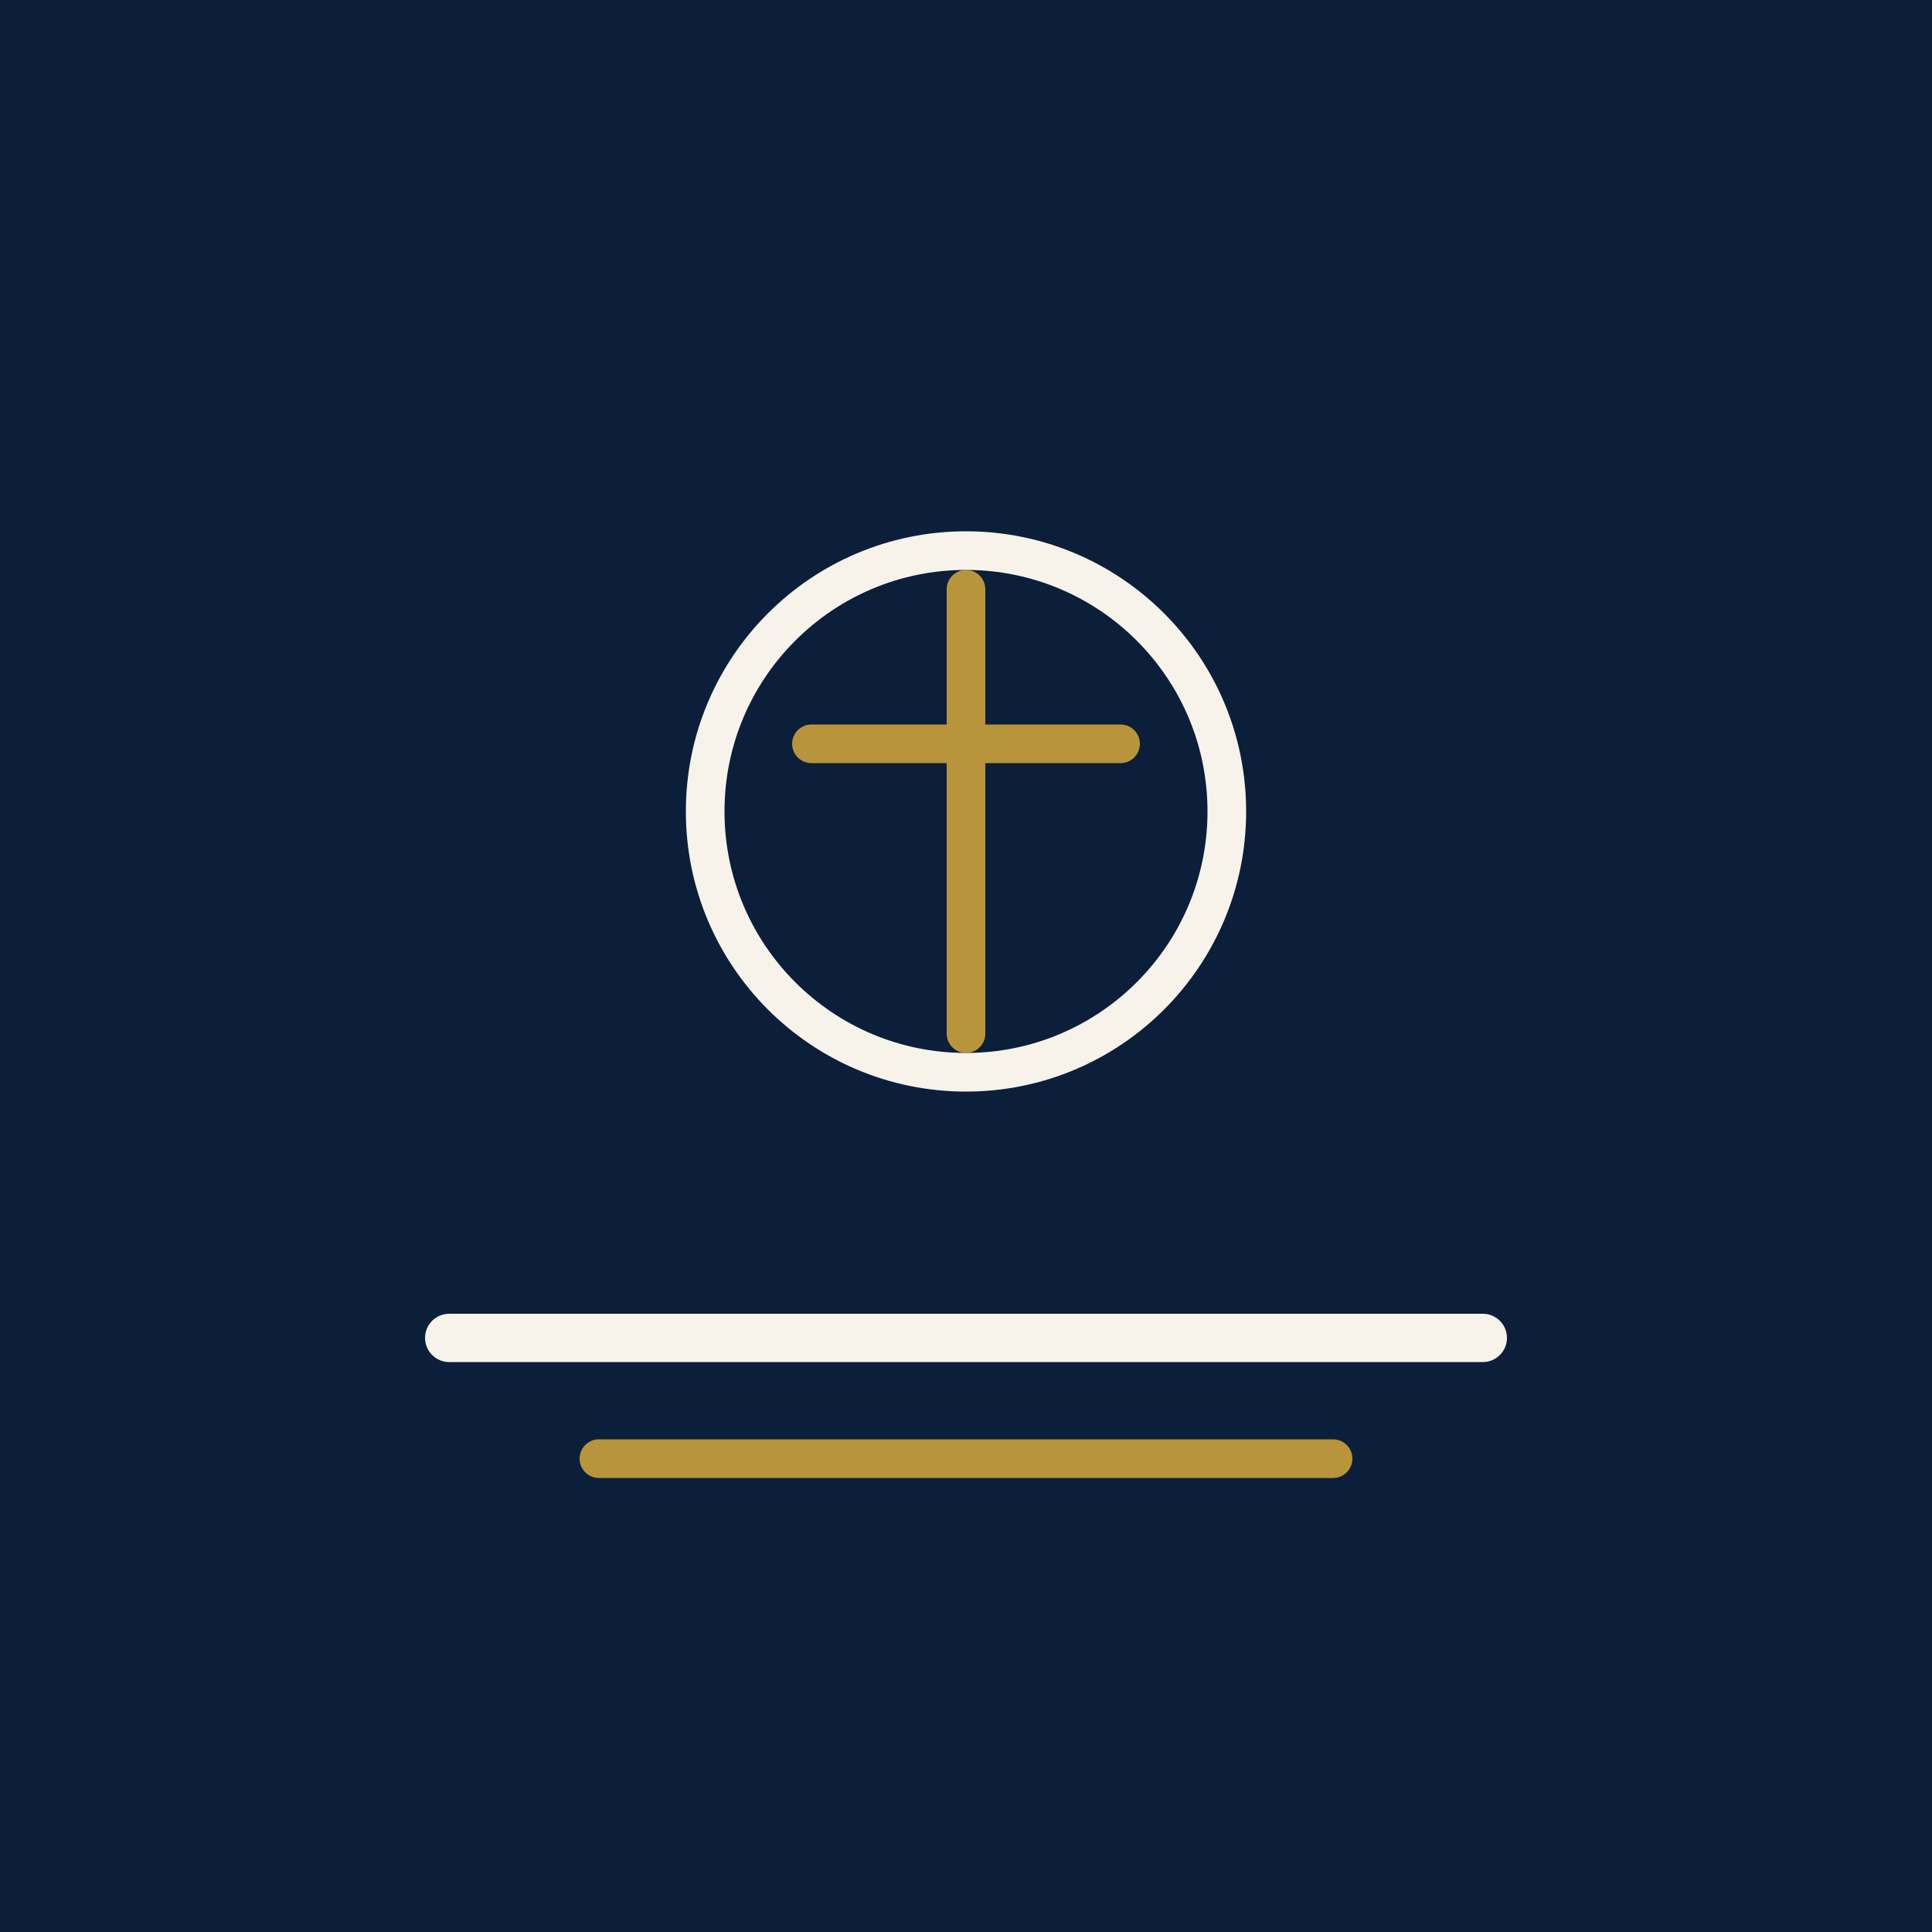
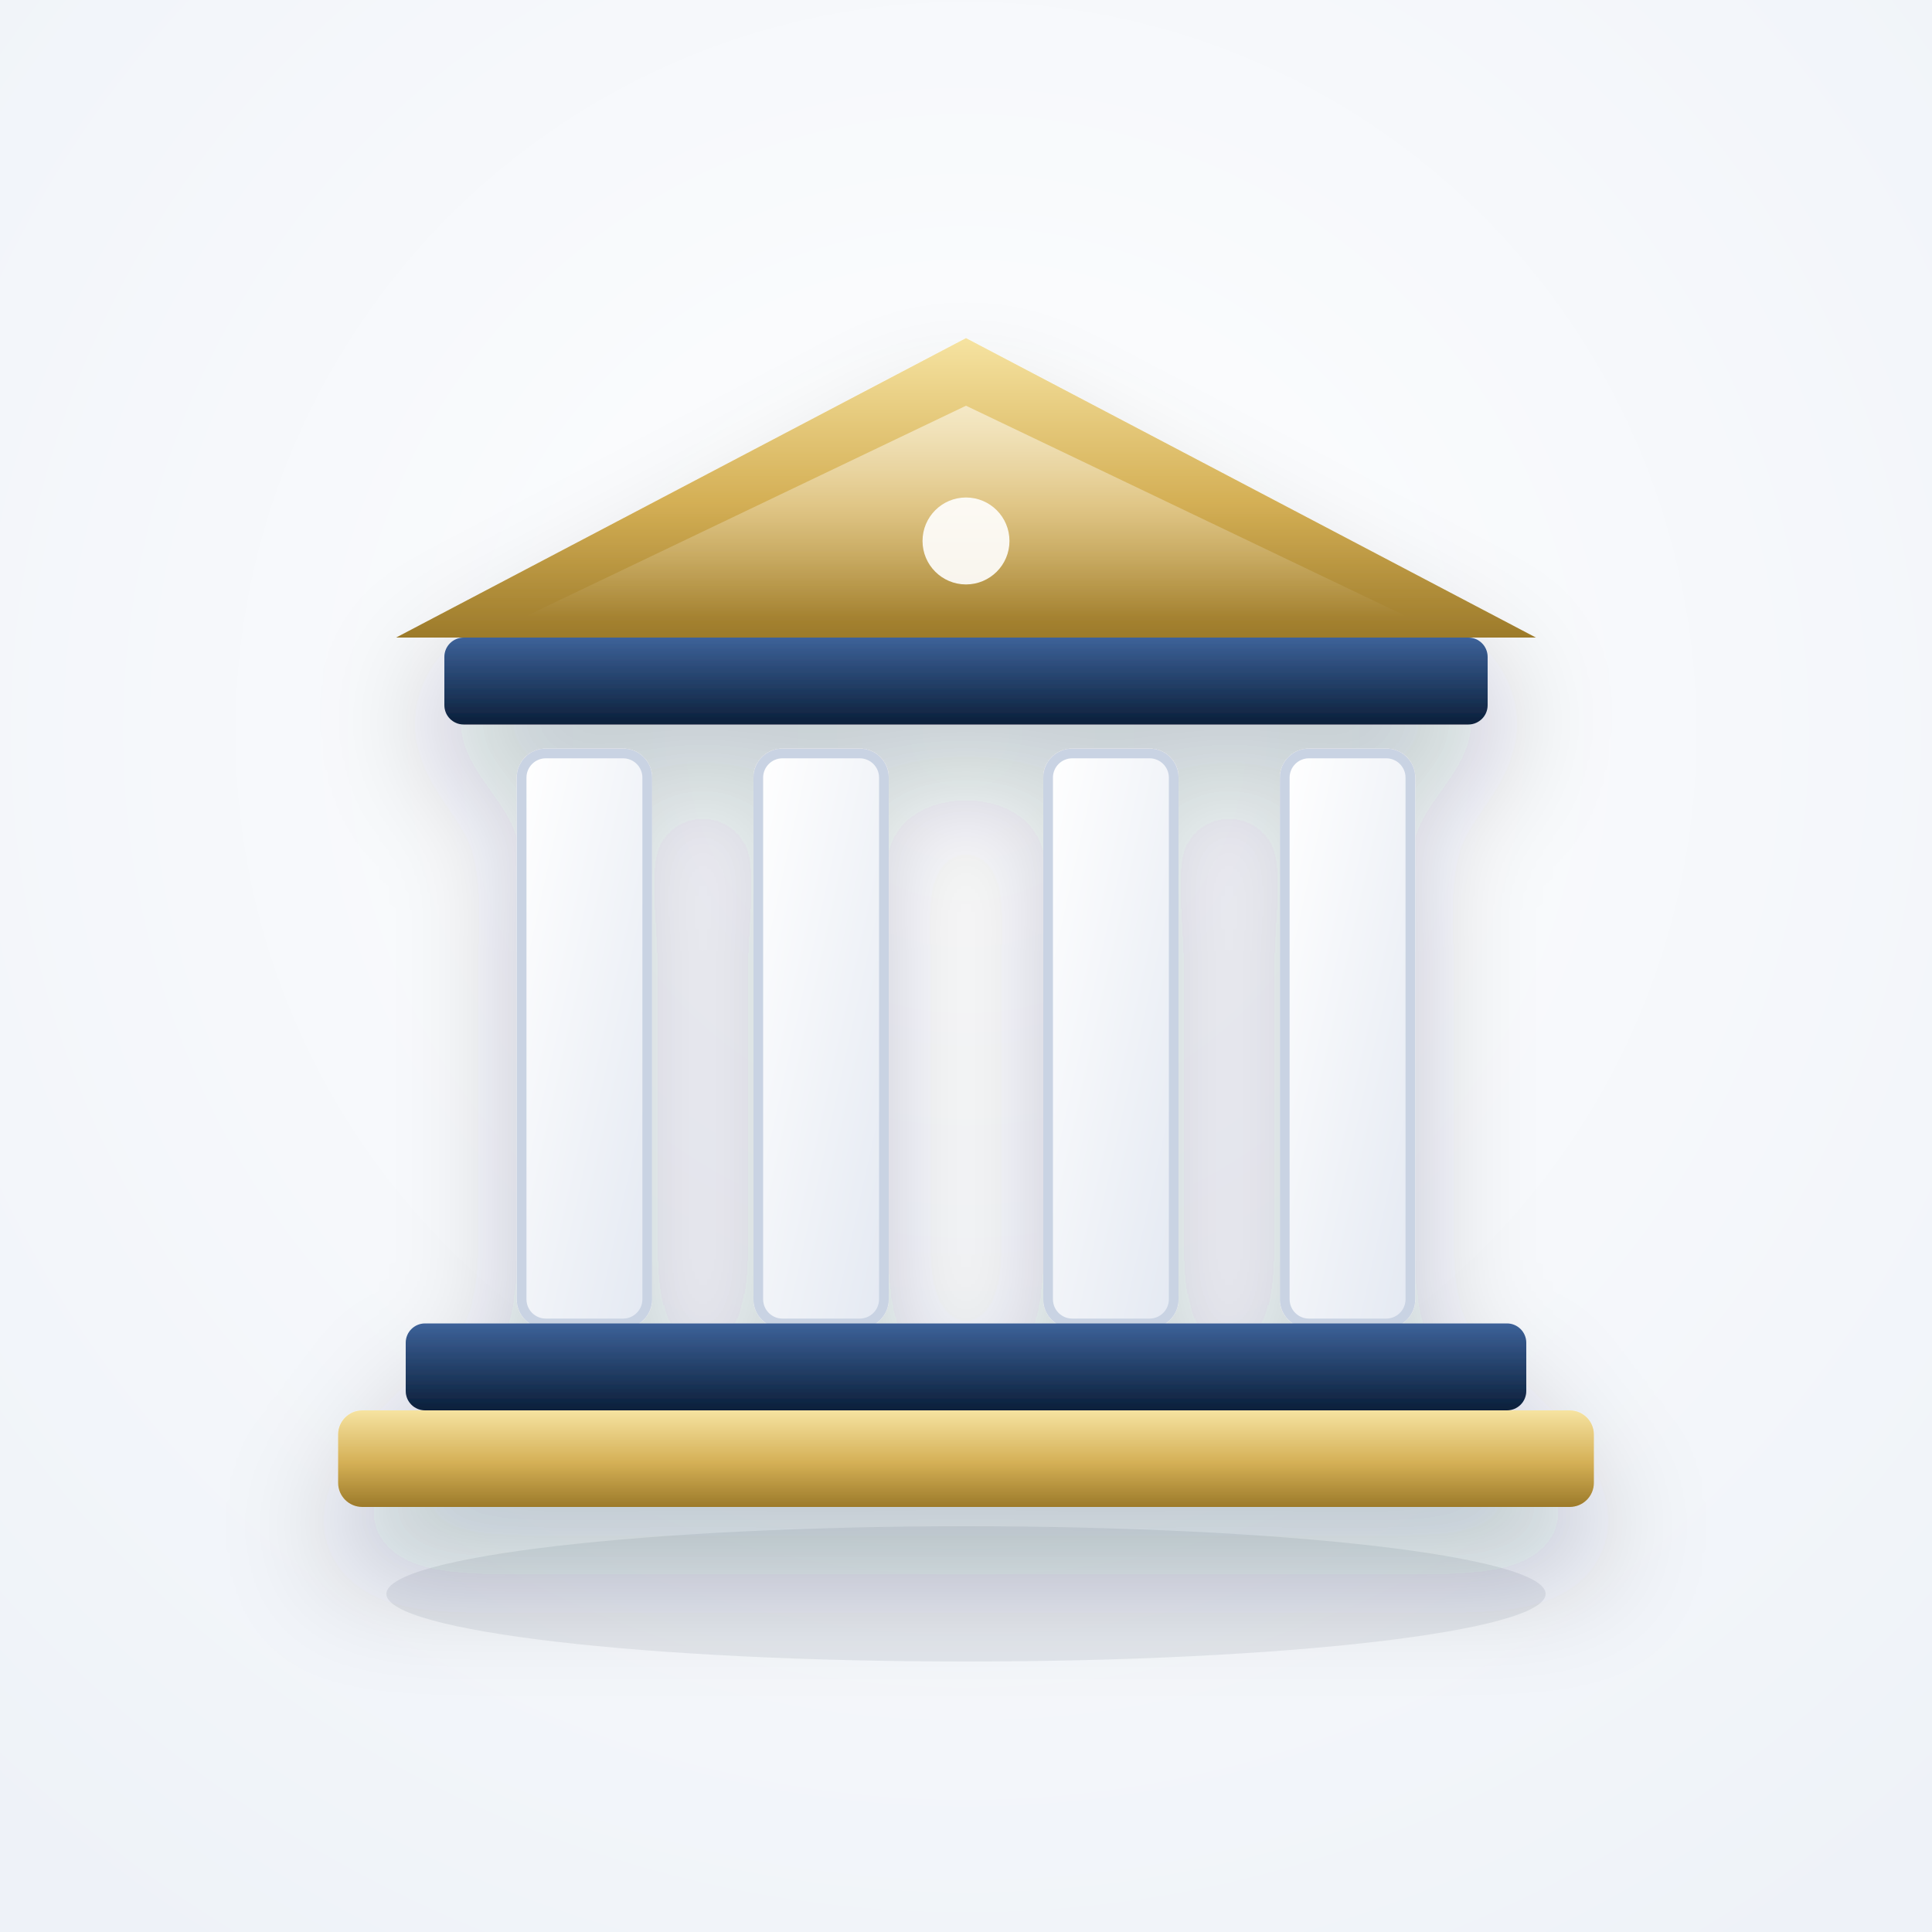
<svg xmlns="http://www.w3.org/2000/svg" width="400" height="400" viewBox="0 0 400 400" role="img" aria-label="About the Foundation">
-   <rect width="400" height="400" fill="#0B1F3A" />
-   <circle cx="200" cy="168" r="54" fill="none" stroke="#F7F3EA" stroke-width="8" />
-   <path d="M200 122v92M168 154h64" stroke="#B8953A" stroke-width="8" stroke-linecap="round" />
-   <rect x="88" y="272" width="224" height="10" rx="5" fill="#F7F3EA" />
-   <rect x="120" y="298" width="160" height="8" rx="4" fill="#B8953A" />
+   <defs>
+     <radialGradient id="bg" cx="50%" cy="38%" r="75%">
+       <stop offset="0" stop-color="#FFFFFF" />
+       <stop offset="1" stop-color="#EEF2F8" />
+     </radialGradient>
+     <linearGradient id="navy" x1="0" y1="0" x2="0" y2="1">
+       <stop offset="0" stop-color="#3D6299" />
+       <stop offset="1" stop-color="#0B1F3A" />
+     </linearGradient>
+     <linearGradient id="gold" x1="0" y1="0" x2="0" y2="1">
+       <stop offset="0" stop-color="#F6E3A1" />
+       <stop offset=".55" stop-color="#D4AF55" />
+       <stop offset="1" stop-color="#9C7A2A" />
+     </linearGradient>
+     <linearGradient id="paper" x1="0" y1="0" x2="1" y2="1">
+       <stop offset="0" stop-color="#FFFFFF" />
+       <stop offset="1" stop-color="#E4E9F2" />
+     </linearGradient>
+     <linearGradient id="shine" x1="0" y1="0" x2="0" y2="1">
+       <stop offset="0" stop-color="#FFFFFF" stop-opacity=".55" />
+       <stop offset="1" stop-color="#FFFFFF" stop-opacity="0" />
+     </linearGradient>
+     <filter id="lift" x="-30%" y="-30%" width="160%" height="170%">
+       <feDropShadow dx="0" dy="14" stdDeviation="12" flood-color="#0B1F3A" flood-opacity=".22" />
+     </filter>
+   </defs>
+   <rect width="400" height="400" fill="url(#bg)" />
+   <ellipse cx="200" cy="330" rx="120" ry="14" fill="#0B1F3A" opacity=".08" />
+   <g filter="url(#lift)">
+     <path d="M200 70 L318 132 H82 Z" fill="url(#gold)" />
+     <path d="M200 84 L292 128 H108 Z" fill="url(#shine)" />
+     <rect x="92" y="132" width="216" height="18" rx="4" fill="url(#navy)" />
+     <g fill="url(#paper)" stroke="#C9D3E3" stroke-width="2">
+       <rect x="108" y="156" width="26" height="118" rx="5" />
+       <rect x="157" y="156" width="26" height="118" rx="5" />
+       <rect x="217" y="156" width="26" height="118" rx="5" />
+       <rect x="266" y="156" width="26" height="118" rx="5" />
+     </g>
+     <rect x="84" y="274" width="232" height="18" rx="4" fill="url(#navy)" />
+     <rect x="70" y="292" width="260" height="20" rx="5" fill="url(#gold)" />
+     <circle cx="200" cy="112" r="9" fill="#FFFFFF" opacity=".9" />
+   </g>
</svg>
